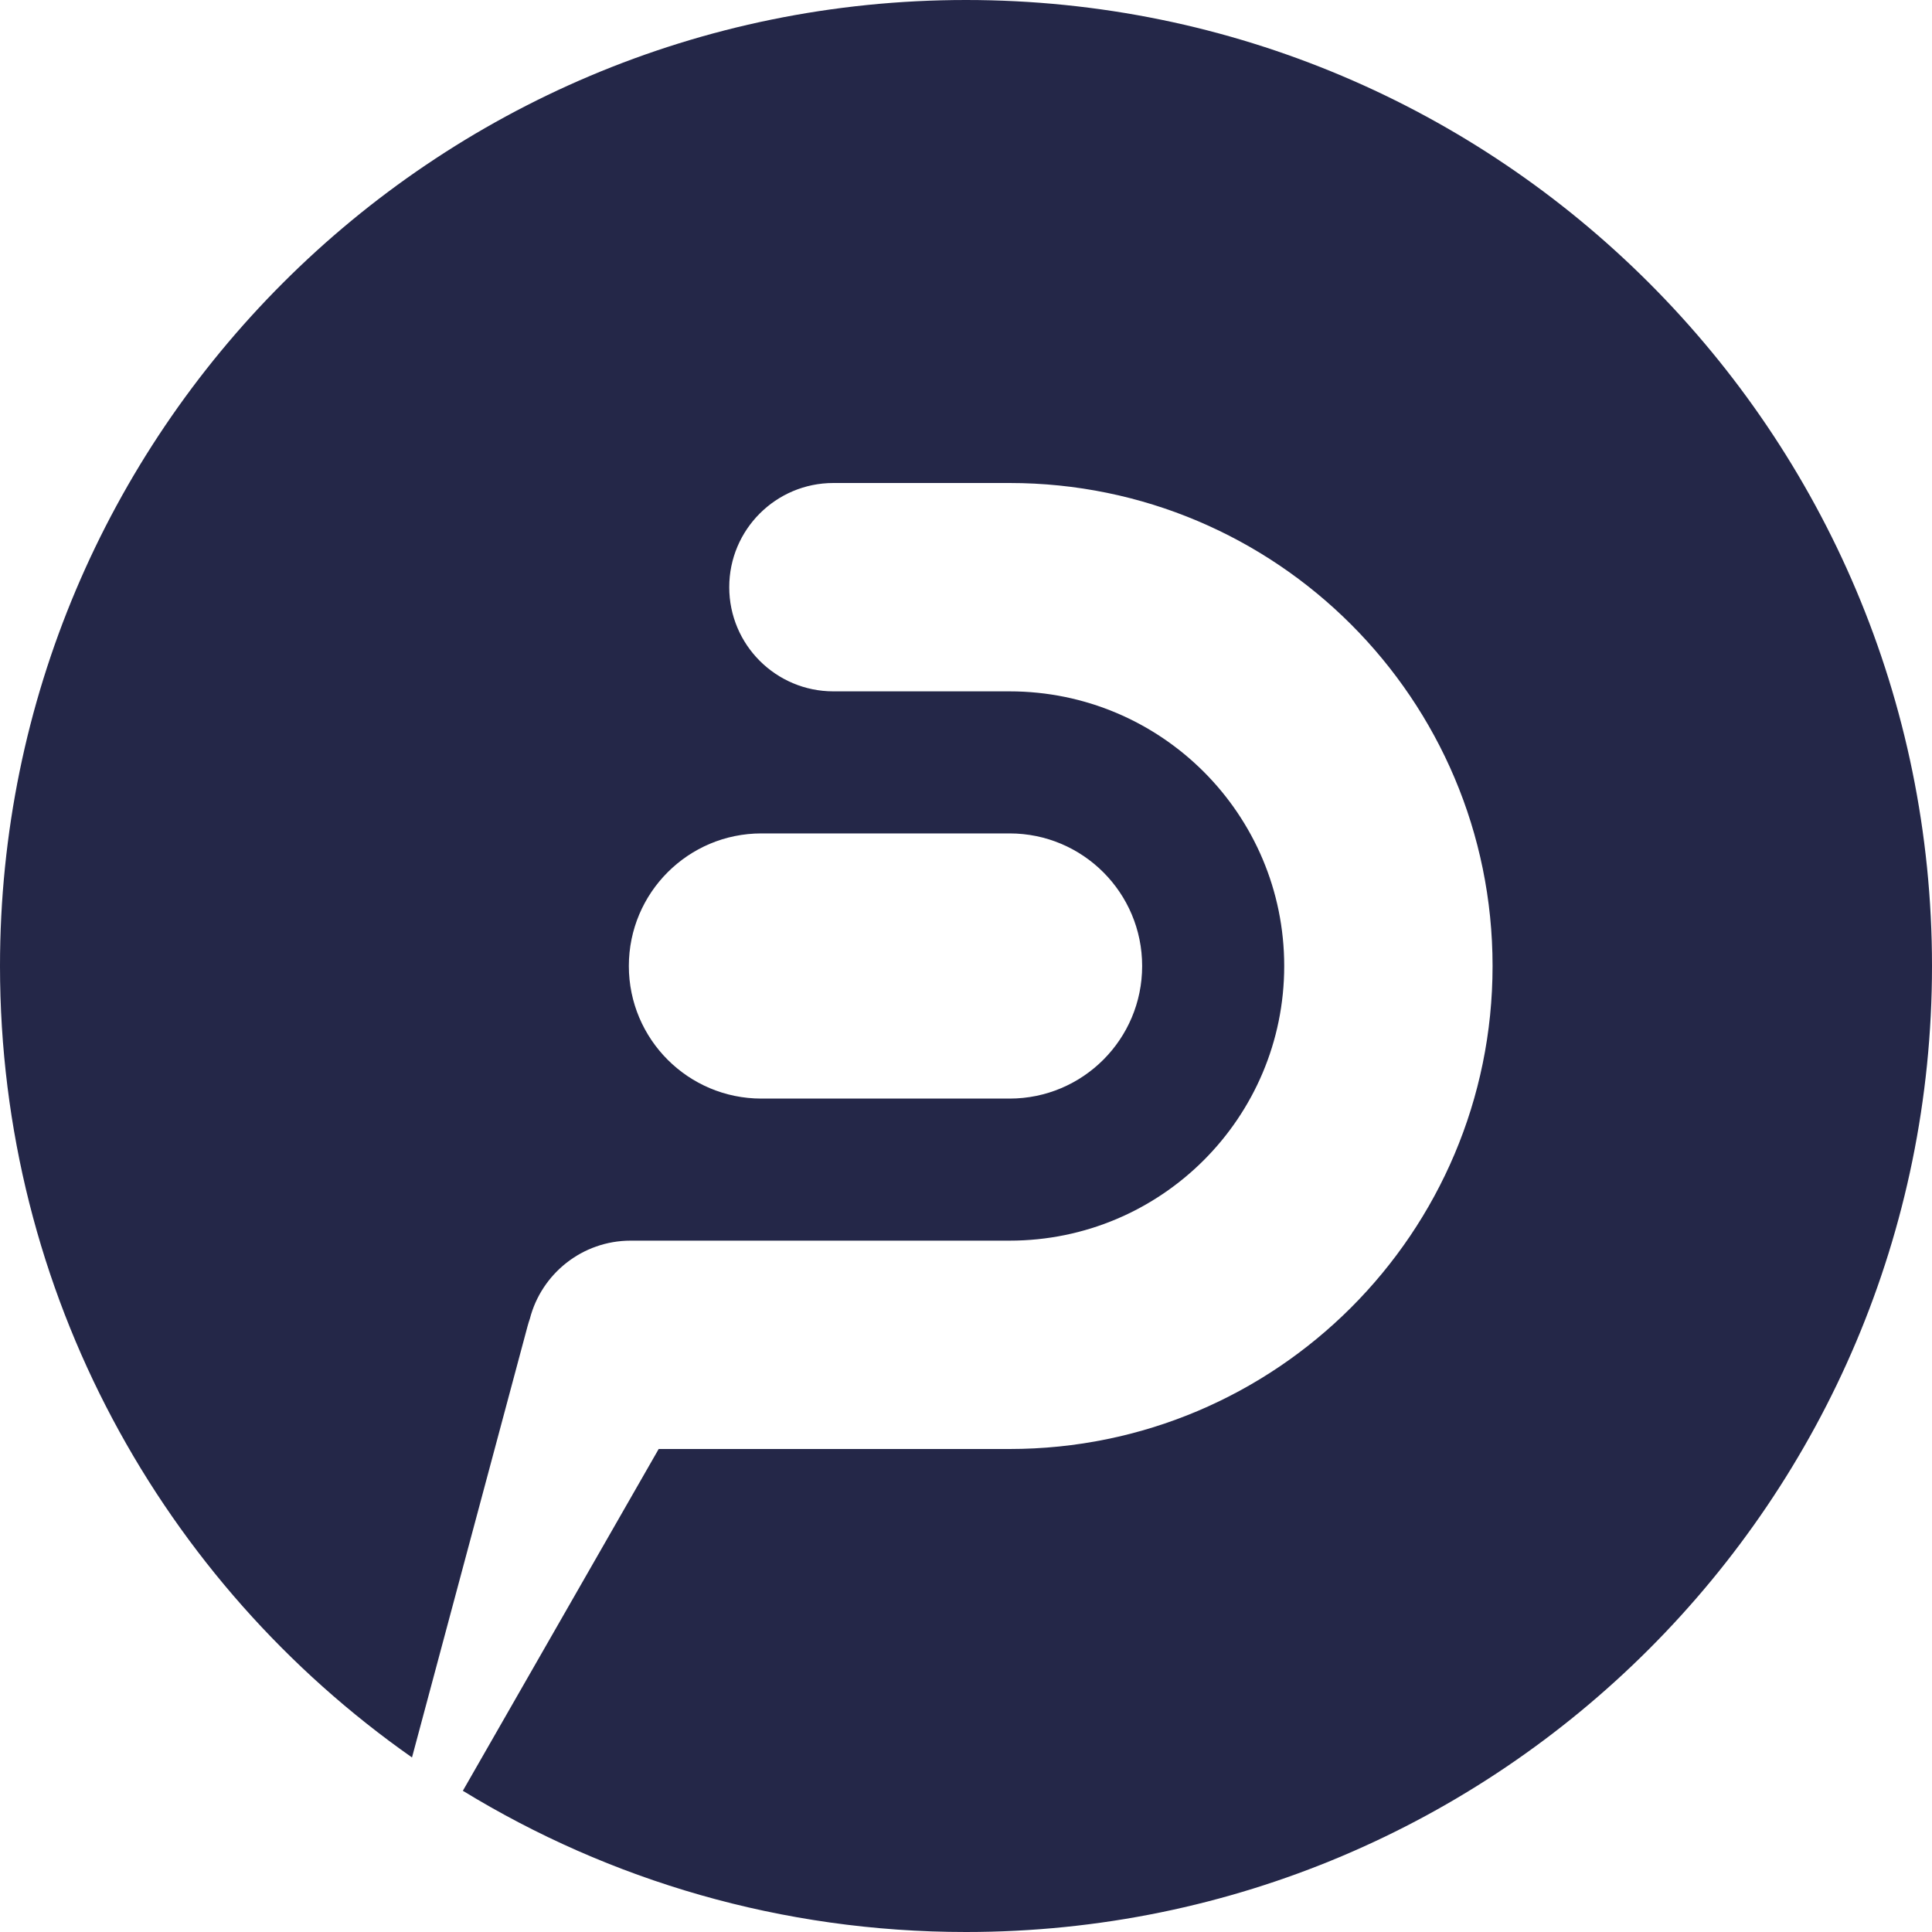
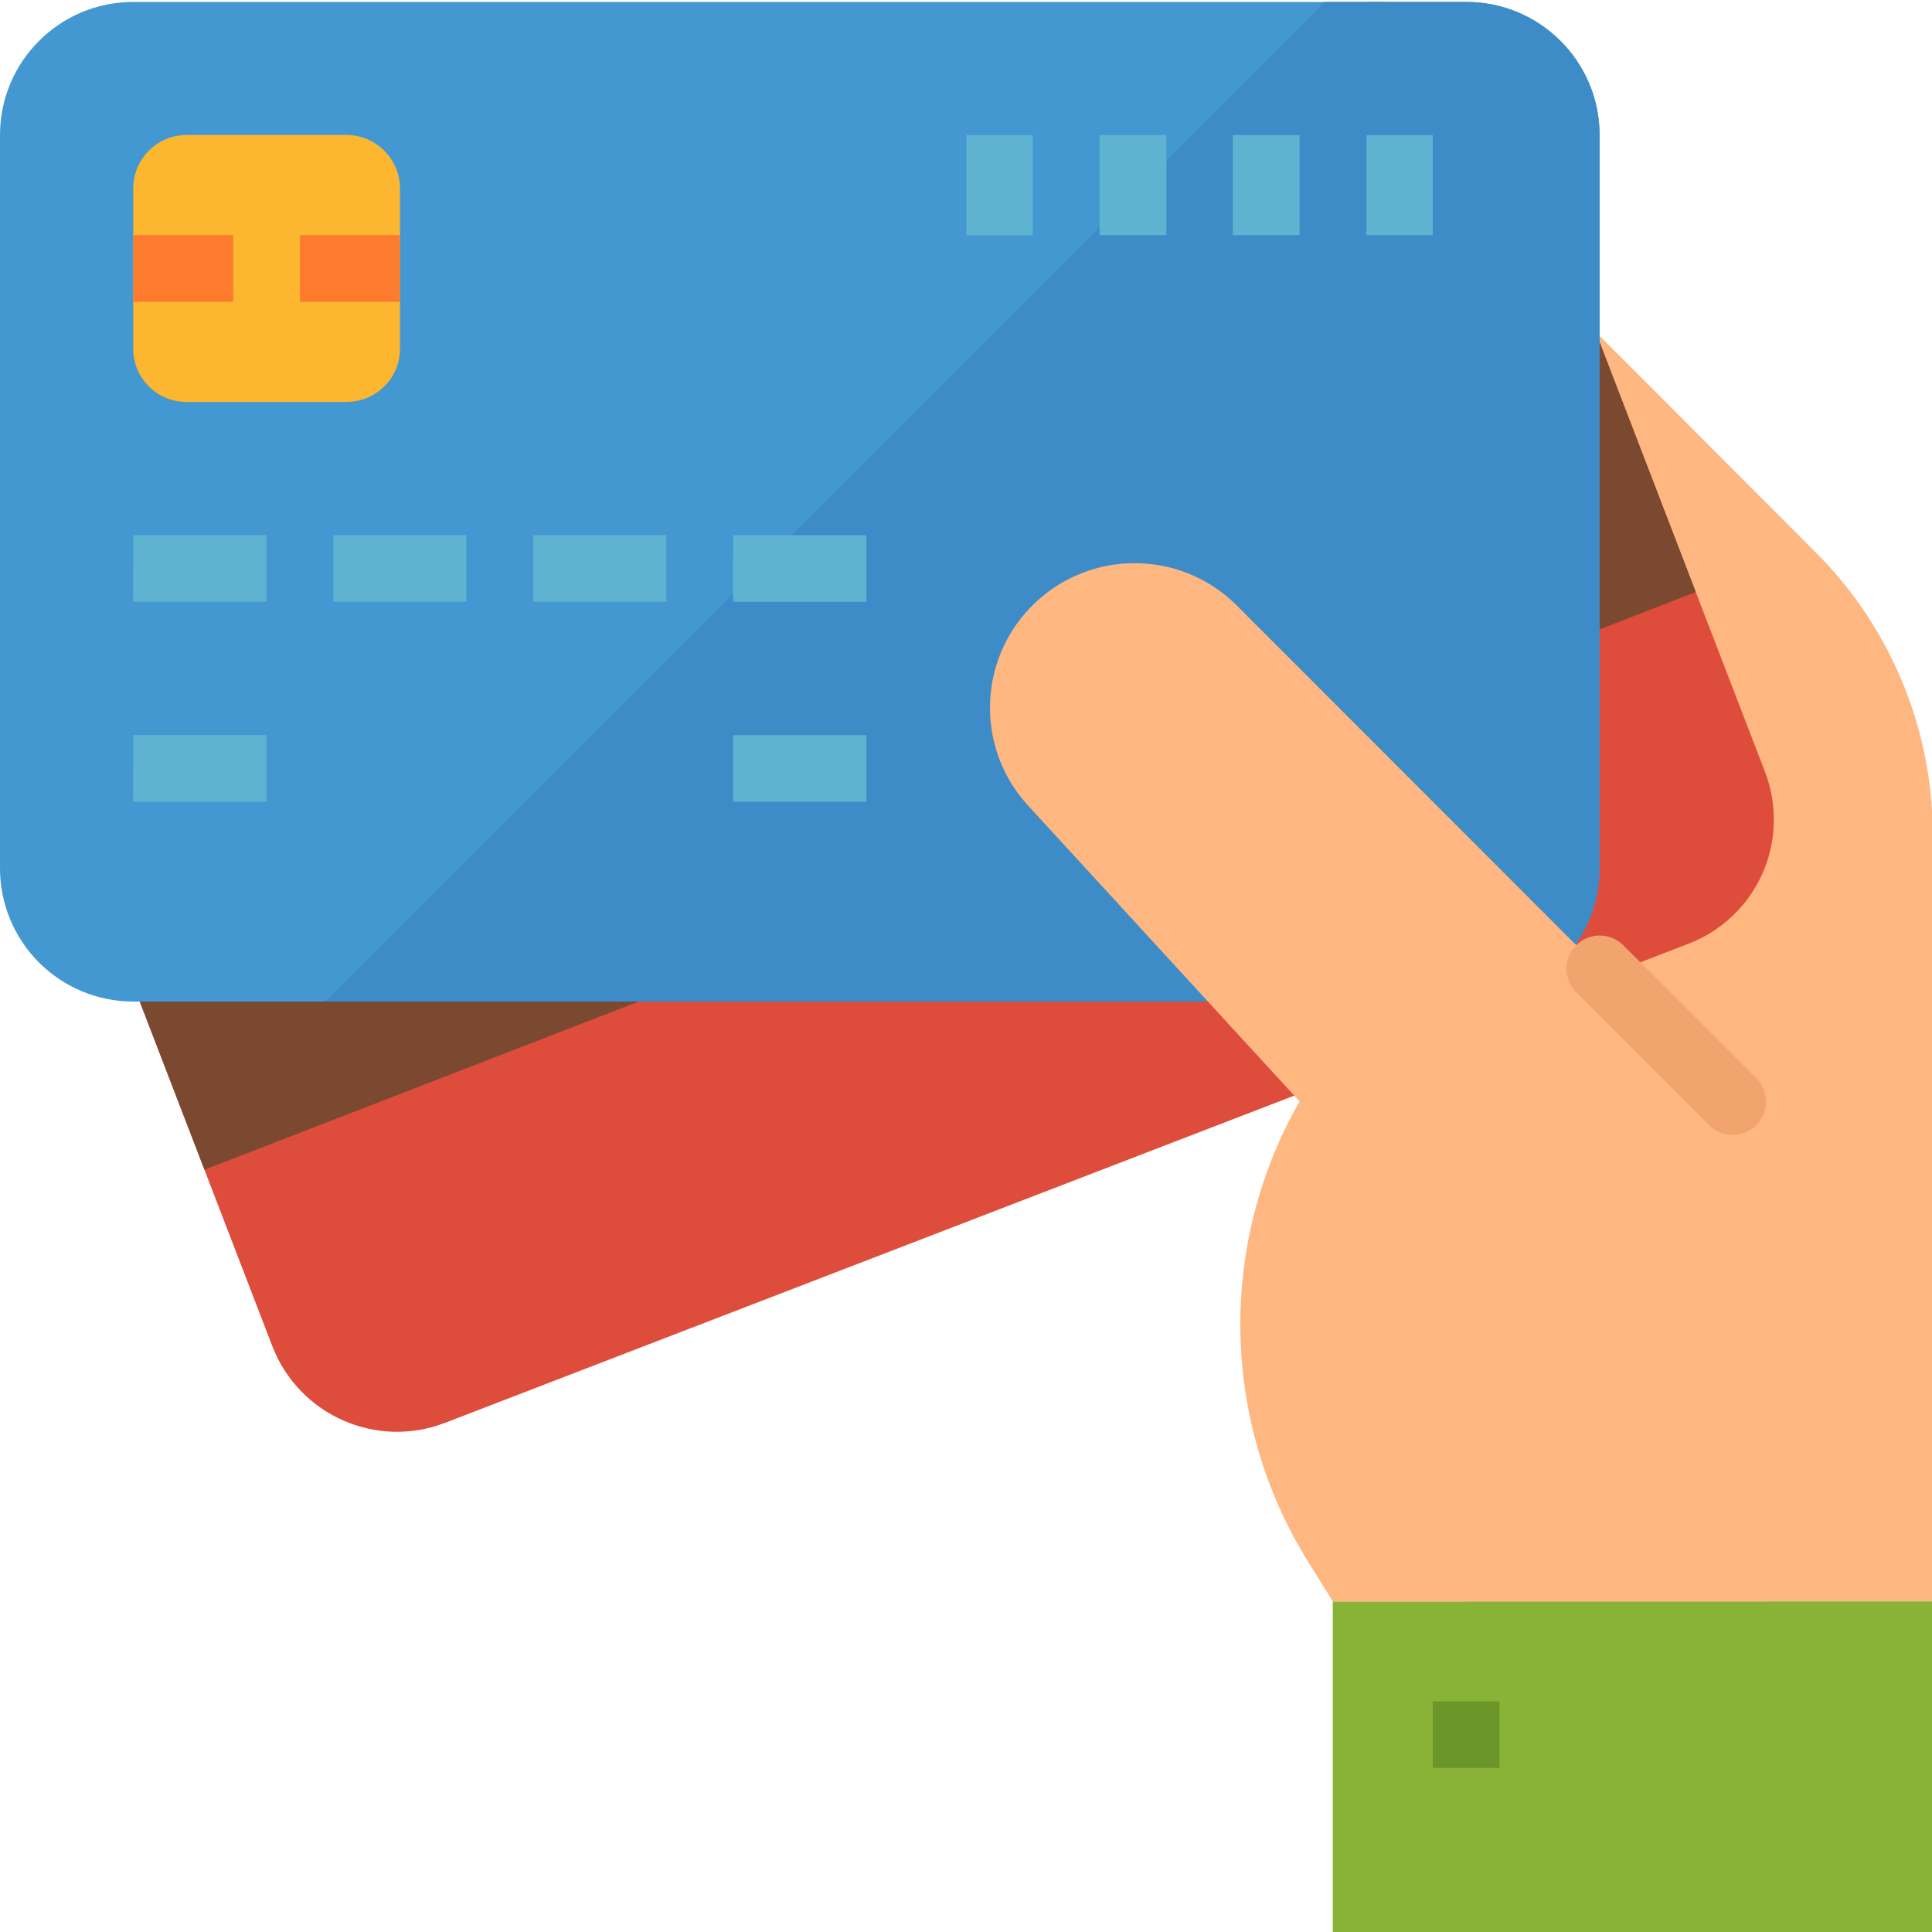
- <svg xmlns="http://www.w3.org/2000/svg" width="20" height="20" viewBox="0 0 512 512">
-   <path d="M256 0c141.385 0 256 114.615 256 256S397.385 512 256 512c-48.85 0-94.504-13.682-133.34-37.424L174.558 384h92.988c70.693 0 128-57.308 128-128 0-70.692-57.307-128-128-128h-46.682c-15.248 0-27.608 12.36-27.608 27.608 0 15.247 12.36 27.608 27.608 27.608h46.682c40.198 0 72.784 32.586 72.784 72.784 0 40.198-32.586 72.784-72.784 72.784H167.153c-12.869 0-23.681 8.805-26.741 20.72a28 28 0 0 0-.606 1.966l-30.622 114.273C43.161 419.443 0 342.762 0 256 0 114.615 114.615 0 256 0zm11.545 220.863h-65.757c-19.406 0-35.137 15.731-35.137 35.137s15.731 35.137 35.137 35.137h65.757c19.406 0 35.137-15.731 35.137-35.137s-15.731-35.137-35.137-35.137z" fill="#242748" />
+ <svg xmlns="http://www.w3.org/2000/svg" width="20pt" height="20pt" viewBox="0 0 20 20">
+   <path style="stroke:none;fill-rule:nonzero;fill:#ffb782;fill-opacity:1" d="m18.785 5.707-3.61-3.617v14.488h4.833V8.641c0-1.102-.442-2.16-1.223-2.934zm0 0" />
+   <path style="stroke:none;fill-rule:nonzero;fill:#de4c3c;fill-opacity:1" d="M2.82 13.938.094 6.854a1.376 1.376 0 0 1 .789-1.78L13.762.112a1.378 1.378 0 0 1 1.781.793l2.727 7.082a1.376 1.376 0 0 1-.79 1.782L4.605 14.73a1.383 1.383 0 0 1-1.785-.793zm0 0" />
+   <path style="stroke:none;fill-rule:nonzero;fill:#7a4930;fill-opacity:1" d="M16.527 3.457 1.09 9.441l1.027 2.668 15.438-5.98zm0 0" />
+   <path style="stroke:none;fill-rule:nonzero;fill:#4398d1;fill-opacity:1" d="M0 8.988v-7.59C0 .637.617.02 1.379.02h13.797a1.38 1.38 0 0 1 1.383 1.378v7.59a1.38 1.38 0 0 1-1.383 1.38H1.379A1.379 1.379 0 0 1 0 8.987zm0 0" />
+   <path style="stroke:none;fill-rule:nonzero;fill:#3e8cc7;fill-opacity:1" d="M15.176.02H13.71L3.363 10.367h11.813a1.38 1.38 0 0 0 1.383-1.379v-7.59A1.38 1.38 0 0 0 15.176.02zm0 0" />
+   <path style="stroke:none;fill-rule:nonzero;fill:#5eb3d1;fill-opacity:1" d="M1.379 5.54h1.379v.69h-1.38zM1.379 7.61h1.379v.69h-1.38zM7.59 7.61h1.379v.69h-1.38zM3.45 5.54h1.378v.69H3.45zM5.52 5.54h1.378v.69H5.52zM7.59 5.54h1.379v.69h-1.38zM14.145 1.398h.687v1.036h-.687zM12.762 1.398h.691v1.036h-.691zM11.383 1.398h.691v1.036h-.691zM10.004 1.398h.687v1.036h-.687zm0 0" />
+   <path style="stroke:none;fill-rule:nonzero;fill:#88b337;fill-opacity:1" d="M13.797 16.578h6.21v3.45h-6.21zm0 0" />
+   <path style="stroke:none;fill-rule:nonzero;fill:#ffb782;fill-opacity:1" d="M12.785 6.25a1.497 1.497 0 0 0-2.16 2.07l2.828 3.082a4.651 4.651 0 0 0 .094 4.774l.25.402h4.484V11.75zm0 0" />
+   <path style="stroke:none;fill-rule:nonzero;fill:#6b962a;fill-opacity:1" d="M14.832 17.613h.691v.688h-.691zm0 0" />
+   <path style="stroke:none;fill-rule:nonzero;fill:#fdb62f;fill-opacity:1" d="M1.379 3.61V1.952c0-.305.246-.555.555-.555h1.652c.305 0 .555.25.555.555V3.61c0 .305-.25.551-.555.551H1.934a.551.551 0 0 1-.555-.55zm0 0" />
+   <path style="stroke:none;fill-rule:nonzero;fill:#fd7b2f;fill-opacity:1" d="M1.379 2.434h1.035v.691H1.38zM3.105 2.434h1.036v.691H3.105zm0 0" />
+   <path style="stroke:none;fill-rule:nonzero;fill:#f2a46f;fill-opacity:1" d="M17.938 11.75a.36.36 0 0 1-.247-.102l-1.378-1.382a.34.34 0 0 1 .007-.485.347.347 0 0 1 .48 0l1.38 1.38a.342.342 0 0 1 0 .487.35.35 0 0 1-.242.102zm0 0" />
</svg>
